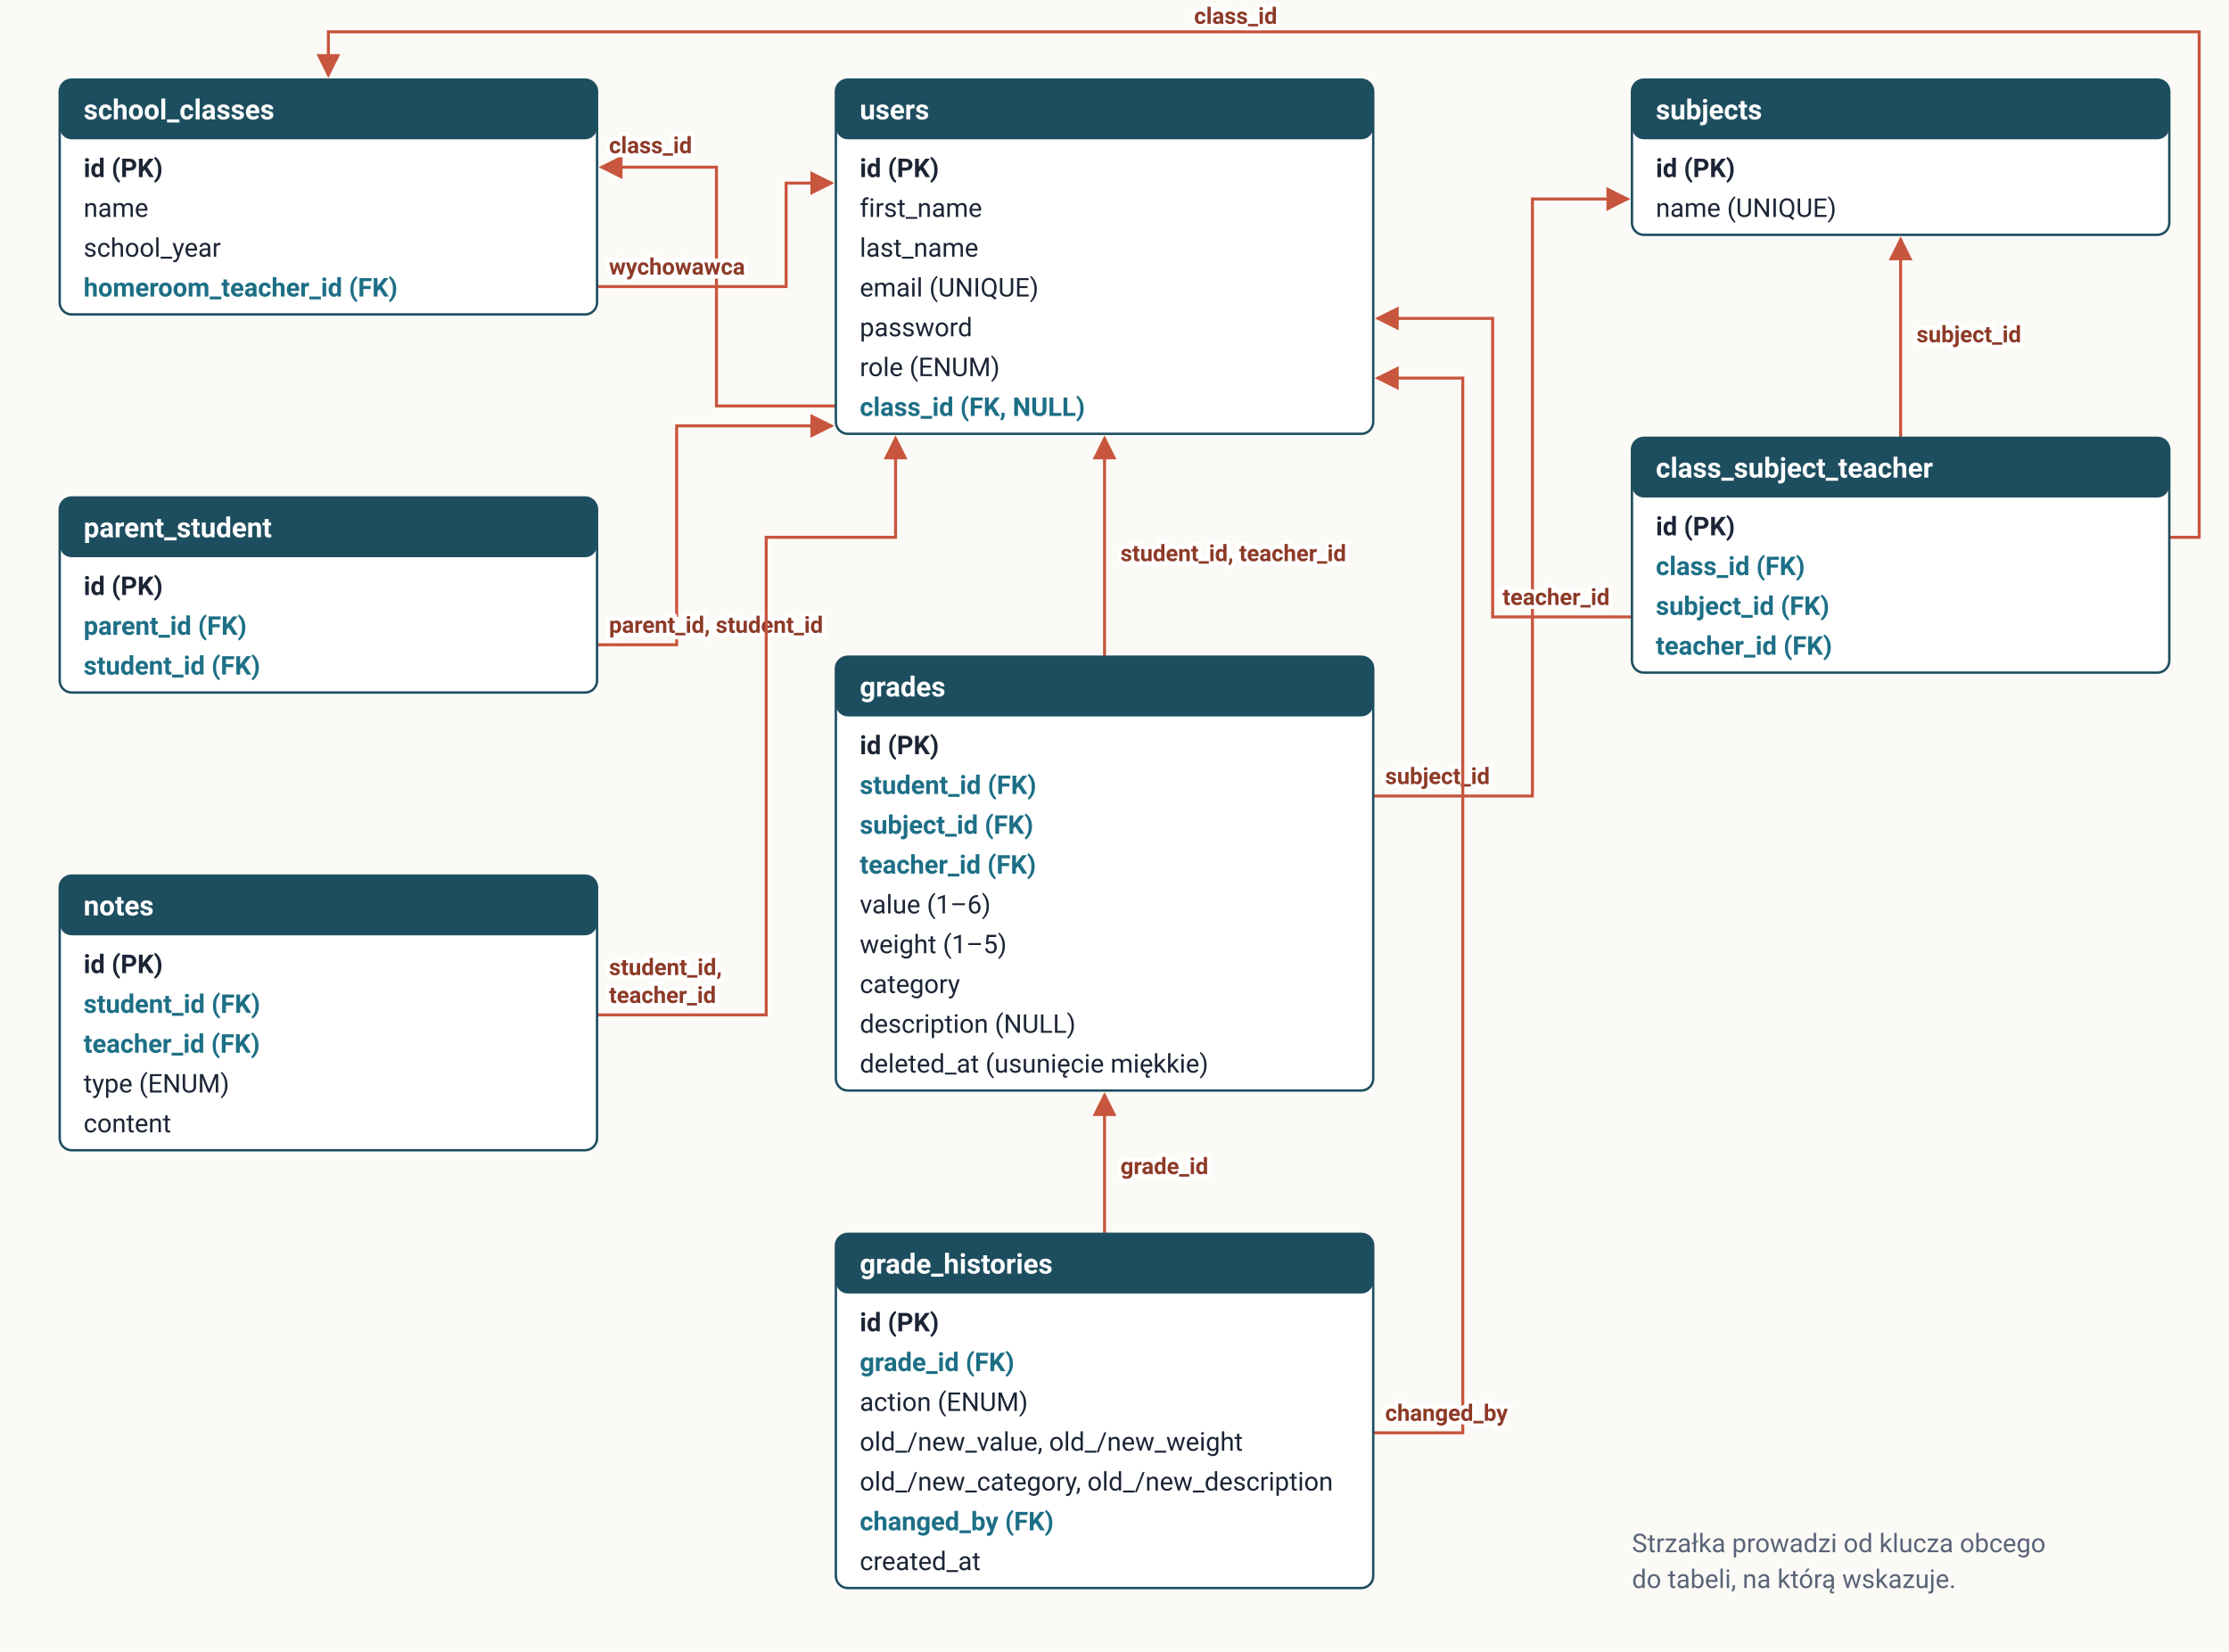
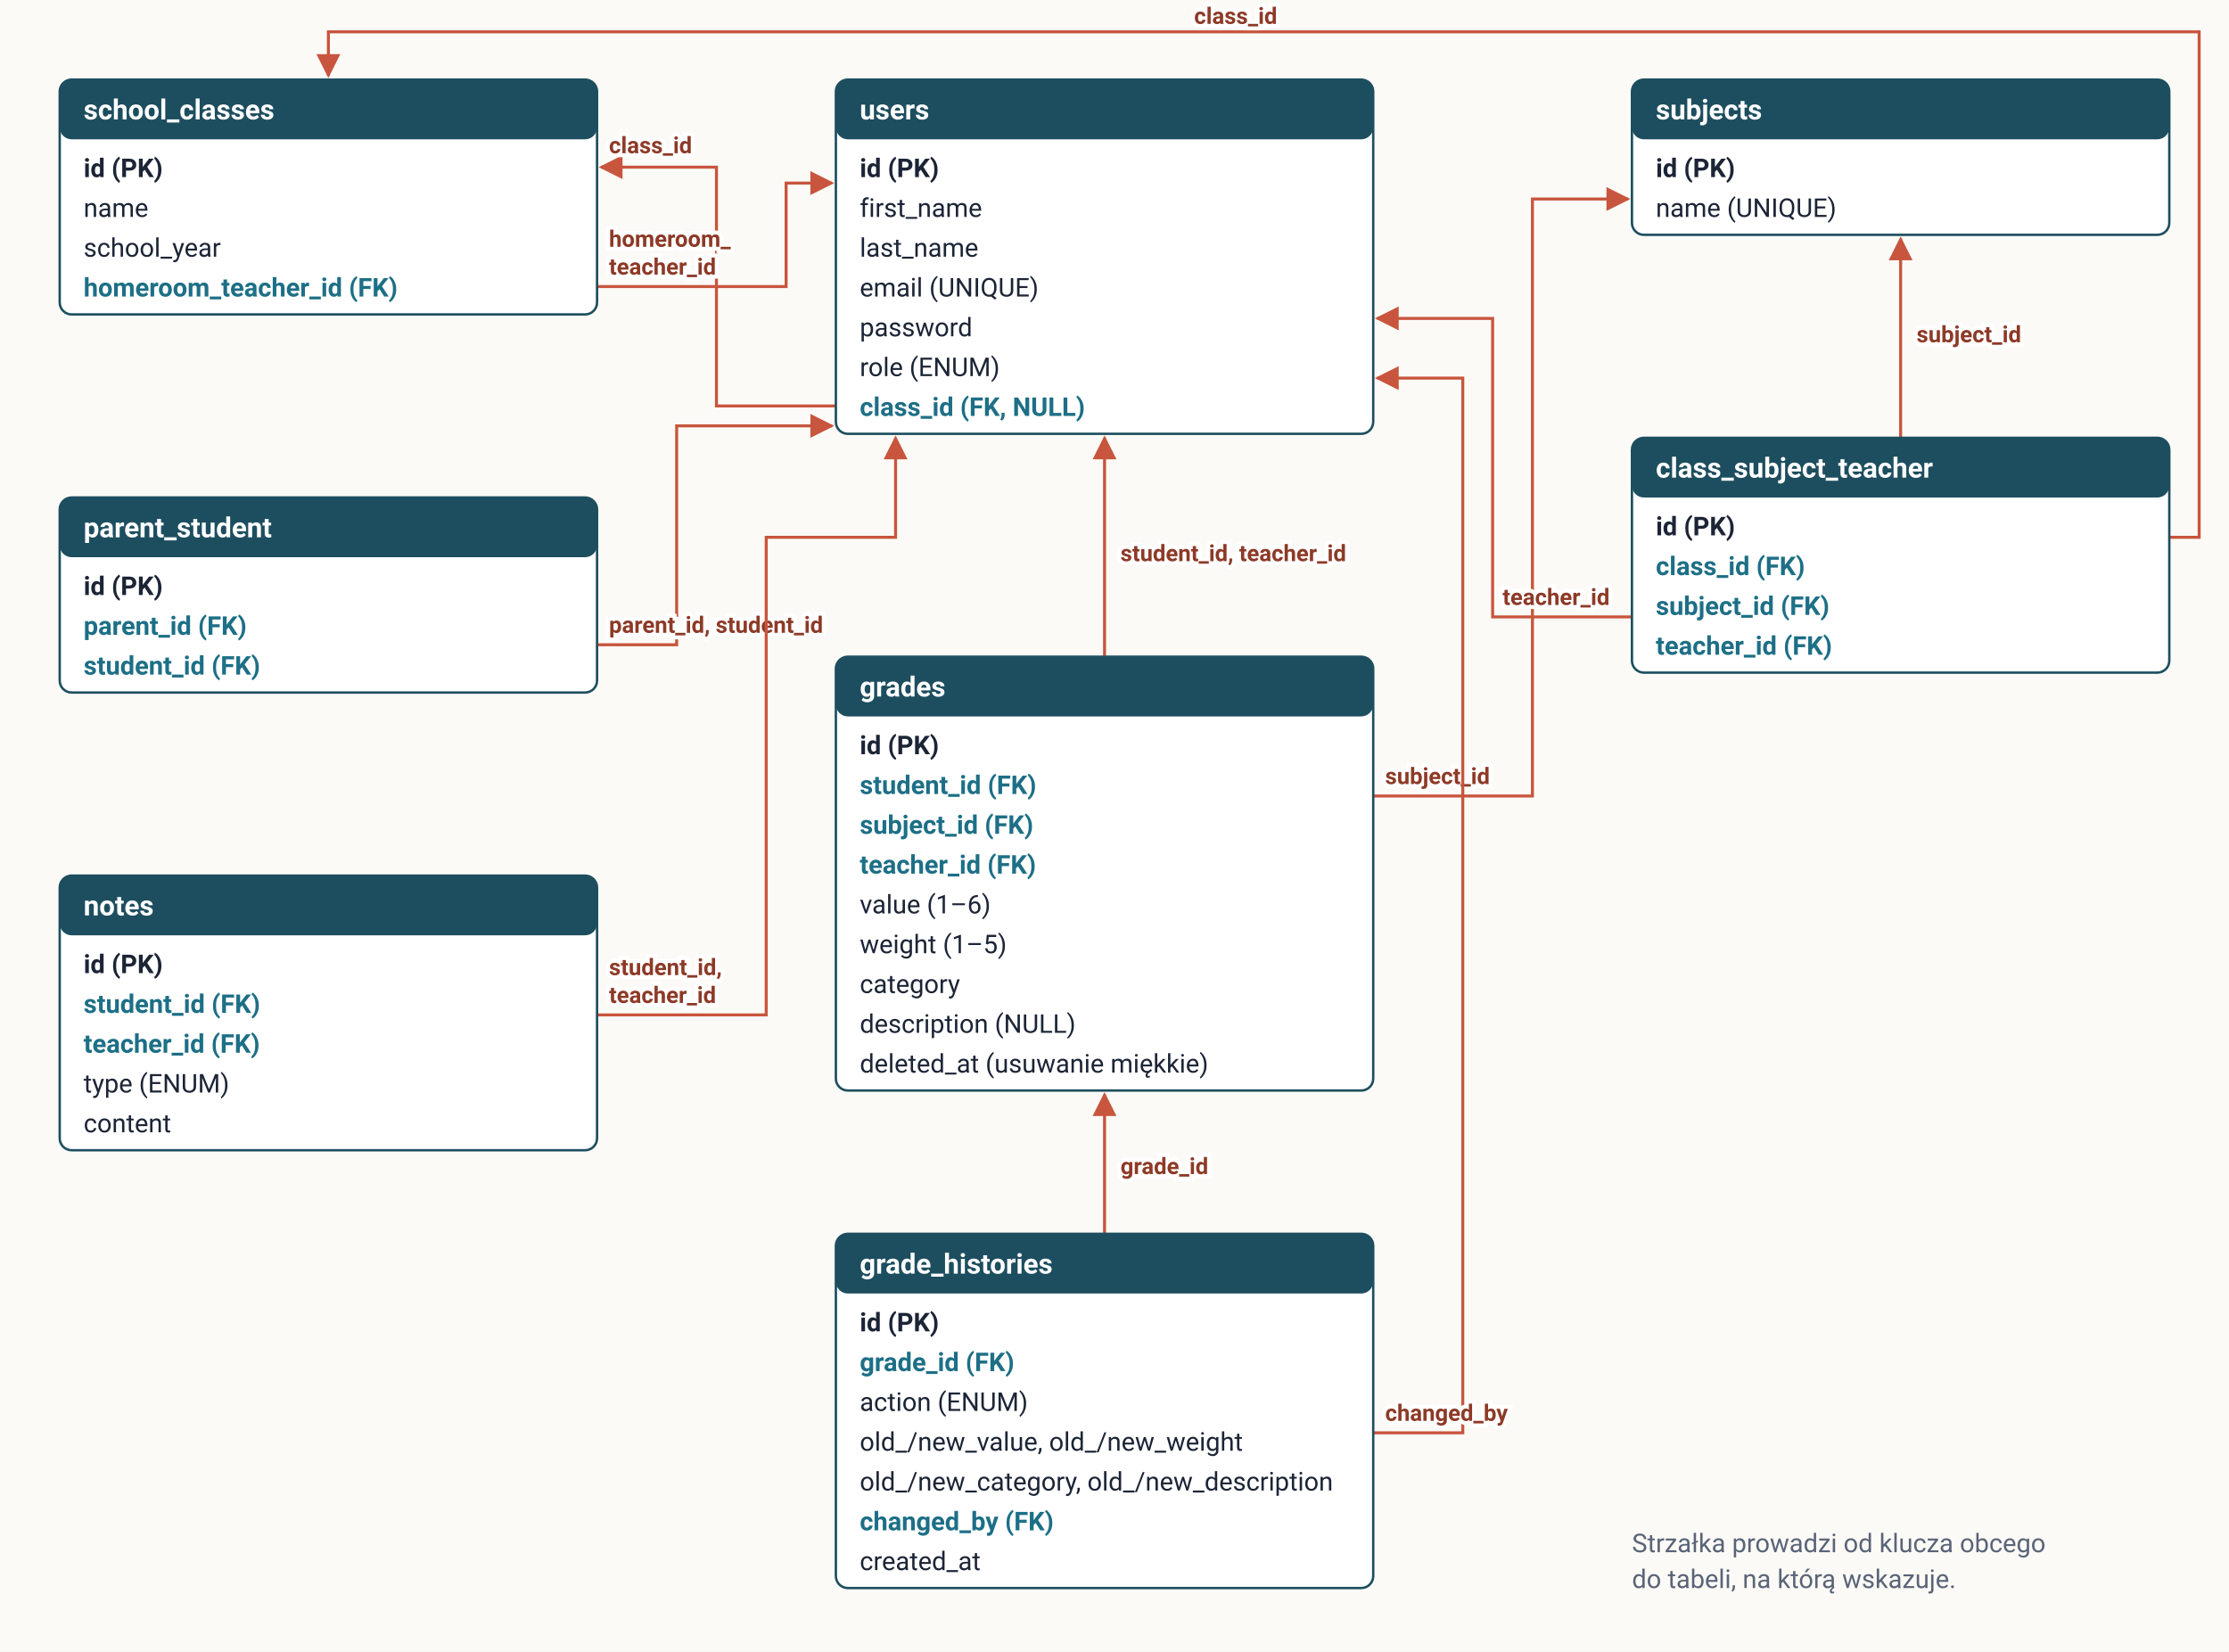
<svg xmlns="http://www.w3.org/2000/svg" viewBox="0 0 1120 830" width="1120" height="830" font-family="system-ui, -apple-system, 'Segoe UI', Roboto, Arial, sans-serif" font-size="13">
  <defs>
    <marker id="a" viewBox="0 0 10 10" refX="9" refY="5" markerWidth="8" markerHeight="8" orient="auto-start-reverse">
      <path d="M0 0L10 5L0 10z" fill="#c8553d" />
    </marker>
    <style>
      .h { fill: #1d4e5f; }
      .b { fill: #fff; stroke: #1d4e5f; stroke-width: 1.2; }
      .t { fill: #fff; font-weight: 700; font-size: 14px; }
      .r { fill: #1c2536; }
      .pk { fill: #1c2536; font-weight: 700; }
      .fk { fill: #1d6f86; font-weight: 600; }
      .e { fill: none; stroke: #c8553d; stroke-width: 1.5; marker-end: url(#a); }
      .l { fill: #8d3a27; font-size: 11.5px; font-weight: 600; paint-order: stroke; stroke: #fff; stroke-width: 4px; }
    </style>
  </defs>
  <rect width="1120" height="830" fill="#fbfaf6" />
  <path class="e" d="M420 204H360V84H302" />
  <text class="l" x="306" y="77">class_id</text>
  <path class="e" d="M300 144H395V92H418" />
-   <text class="l" x="306" y="138">wychowawca</text>
+   <text class="l" x="306" y="124">homeroom_</text>
+   <text class="l" x="306" y="138">teacher_id</text>
  <path class="e" d="M300 324H340V214H418" />
  <text class="l" x="306" y="318">parent_id, student_id</text>
  <path class="e" d="M300 510H385V270H450V220" />
  <text class="l" x="306" y="490">student_id,</text>
  <text class="l" x="306" y="504">teacher_id</text>
  <path class="e" d="M555 330V220" />
  <text class="l" x="563" y="282">student_id, teacher_id</text>
  <path class="e" d="M690 400H770V100H818" />
  <text class="l" x="696" y="394">subject_id</text>
  <path class="e" d="M555 620V550" />
  <text class="l" x="563" y="590">grade_id</text>
  <path class="e" d="M690 720H735V190H692" />
  <text class="l" x="696" y="714">changed_by</text>
  <path class="e" d="M820 310H750V160H692" />
  <text class="l" x="755" y="304">teacher_id</text>
  <path class="e" d="M955 220V120" />
  <text class="l" x="963" y="172">subject_id</text>
  <path class="e" d="M1090 270H1105V16H165V38" />
  <text class="l" x="600" y="12">class_id</text>
  <rect class="b" x="30" y="40" width="270" height="118" rx="6" />
  <rect class="h" x="30" y="40" width="270" height="30" rx="6" />
  <text class="t" x="42" y="60">school_classes</text>
  <text class="pk" x="42" y="89">id (PK)</text>
  <text class="r" x="42" y="109">name</text>
  <text class="r" x="42" y="129">school_year</text>
  <text class="fk" x="42" y="149">homeroom_teacher_id (FK)</text>
  <rect class="b" x="420" y="40" width="270" height="178" rx="6" />
  <rect class="h" x="420" y="40" width="270" height="30" rx="6" />
  <text class="t" x="432" y="60">users</text>
  <text class="pk" x="432" y="89">id (PK)</text>
  <text class="r" x="432" y="109">first_name</text>
  <text class="r" x="432" y="129">last_name</text>
  <text class="r" x="432" y="149">email (UNIQUE)</text>
  <text class="r" x="432" y="169">password</text>
  <text class="r" x="432" y="189">role (ENUM)</text>
  <text class="fk" x="432" y="209">class_id (FK, NULL)</text>
  <rect class="b" x="820" y="40" width="270" height="78" rx="6" />
  <rect class="h" x="820" y="40" width="270" height="30" rx="6" />
  <text class="t" x="832" y="60">subjects</text>
  <text class="pk" x="832" y="89">id (PK)</text>
  <text class="r" x="832" y="109">name (UNIQUE)</text>
  <rect class="b" x="30" y="250" width="270" height="98" rx="6" />
  <rect class="h" x="30" y="250" width="270" height="30" rx="6" />
  <text class="t" x="42" y="270">parent_student</text>
  <text class="pk" x="42" y="299">id (PK)</text>
  <text class="fk" x="42" y="319">parent_id (FK)</text>
  <text class="fk" x="42" y="339">student_id (FK)</text>
  <rect class="b" x="820" y="220" width="270" height="118" rx="6" />
  <rect class="h" x="820" y="220" width="270" height="30" rx="6" />
  <text class="t" x="832" y="240">class_subject_teacher</text>
  <text class="pk" x="832" y="269">id (PK)</text>
  <text class="fk" x="832" y="289">class_id (FK)</text>
  <text class="fk" x="832" y="309">subject_id (FK)</text>
  <text class="fk" x="832" y="329">teacher_id (FK)</text>
  <rect class="b" x="420" y="330" width="270" height="218" rx="6" />
  <rect class="h" x="420" y="330" width="270" height="30" rx="6" />
  <text class="t" x="432" y="350">grades</text>
  <text class="pk" x="432" y="379">id (PK)</text>
  <text class="fk" x="432" y="399">student_id (FK)</text>
  <text class="fk" x="432" y="419">subject_id (FK)</text>
  <text class="fk" x="432" y="439">teacher_id (FK)</text>
  <text class="r" x="432" y="459">value (1–6)</text>
  <text class="r" x="432" y="479">weight (1–5)</text>
  <text class="r" x="432" y="499">category</text>
  <text class="r" x="432" y="519">description (NULL)</text>
-   <text class="r" x="432" y="539">deleted_at (usunięcie miękkie)</text>
+   <text class="r" x="432" y="539">deleted_at (usuwanie miękkie)</text>
  <rect class="b" x="30" y="440" width="270" height="138" rx="6" />
  <rect class="h" x="30" y="440" width="270" height="30" rx="6" />
  <text class="t" x="42" y="460">notes</text>
  <text class="pk" x="42" y="489">id (PK)</text>
  <text class="fk" x="42" y="509">student_id (FK)</text>
  <text class="fk" x="42" y="529">teacher_id (FK)</text>
  <text class="r" x="42" y="549">type (ENUM)</text>
  <text class="r" x="42" y="569">content</text>
  <rect class="b" x="420" y="620" width="270" height="178" rx="6" />
  <rect class="h" x="420" y="620" width="270" height="30" rx="6" />
  <text class="t" x="432" y="640">grade_histories</text>
  <text class="pk" x="432" y="669">id (PK)</text>
  <text class="fk" x="432" y="689">grade_id (FK)</text>
  <text class="r" x="432" y="709">action (ENUM)</text>
  <text class="r" x="432" y="729">old_/new_value, old_/new_weight</text>
  <text class="r" x="432" y="749">old_/new_category, old_/new_description</text>
  <text class="fk" x="432" y="769">changed_by (FK)</text>
  <text class="r" x="432" y="789">created_at</text>
  <text x="820" y="780" fill="#5a6478">Strzałka prowadzi od klucza obcego</text>
  <text x="820" y="798" fill="#5a6478">do tabeli, na którą wskazuje.</text>
</svg>
